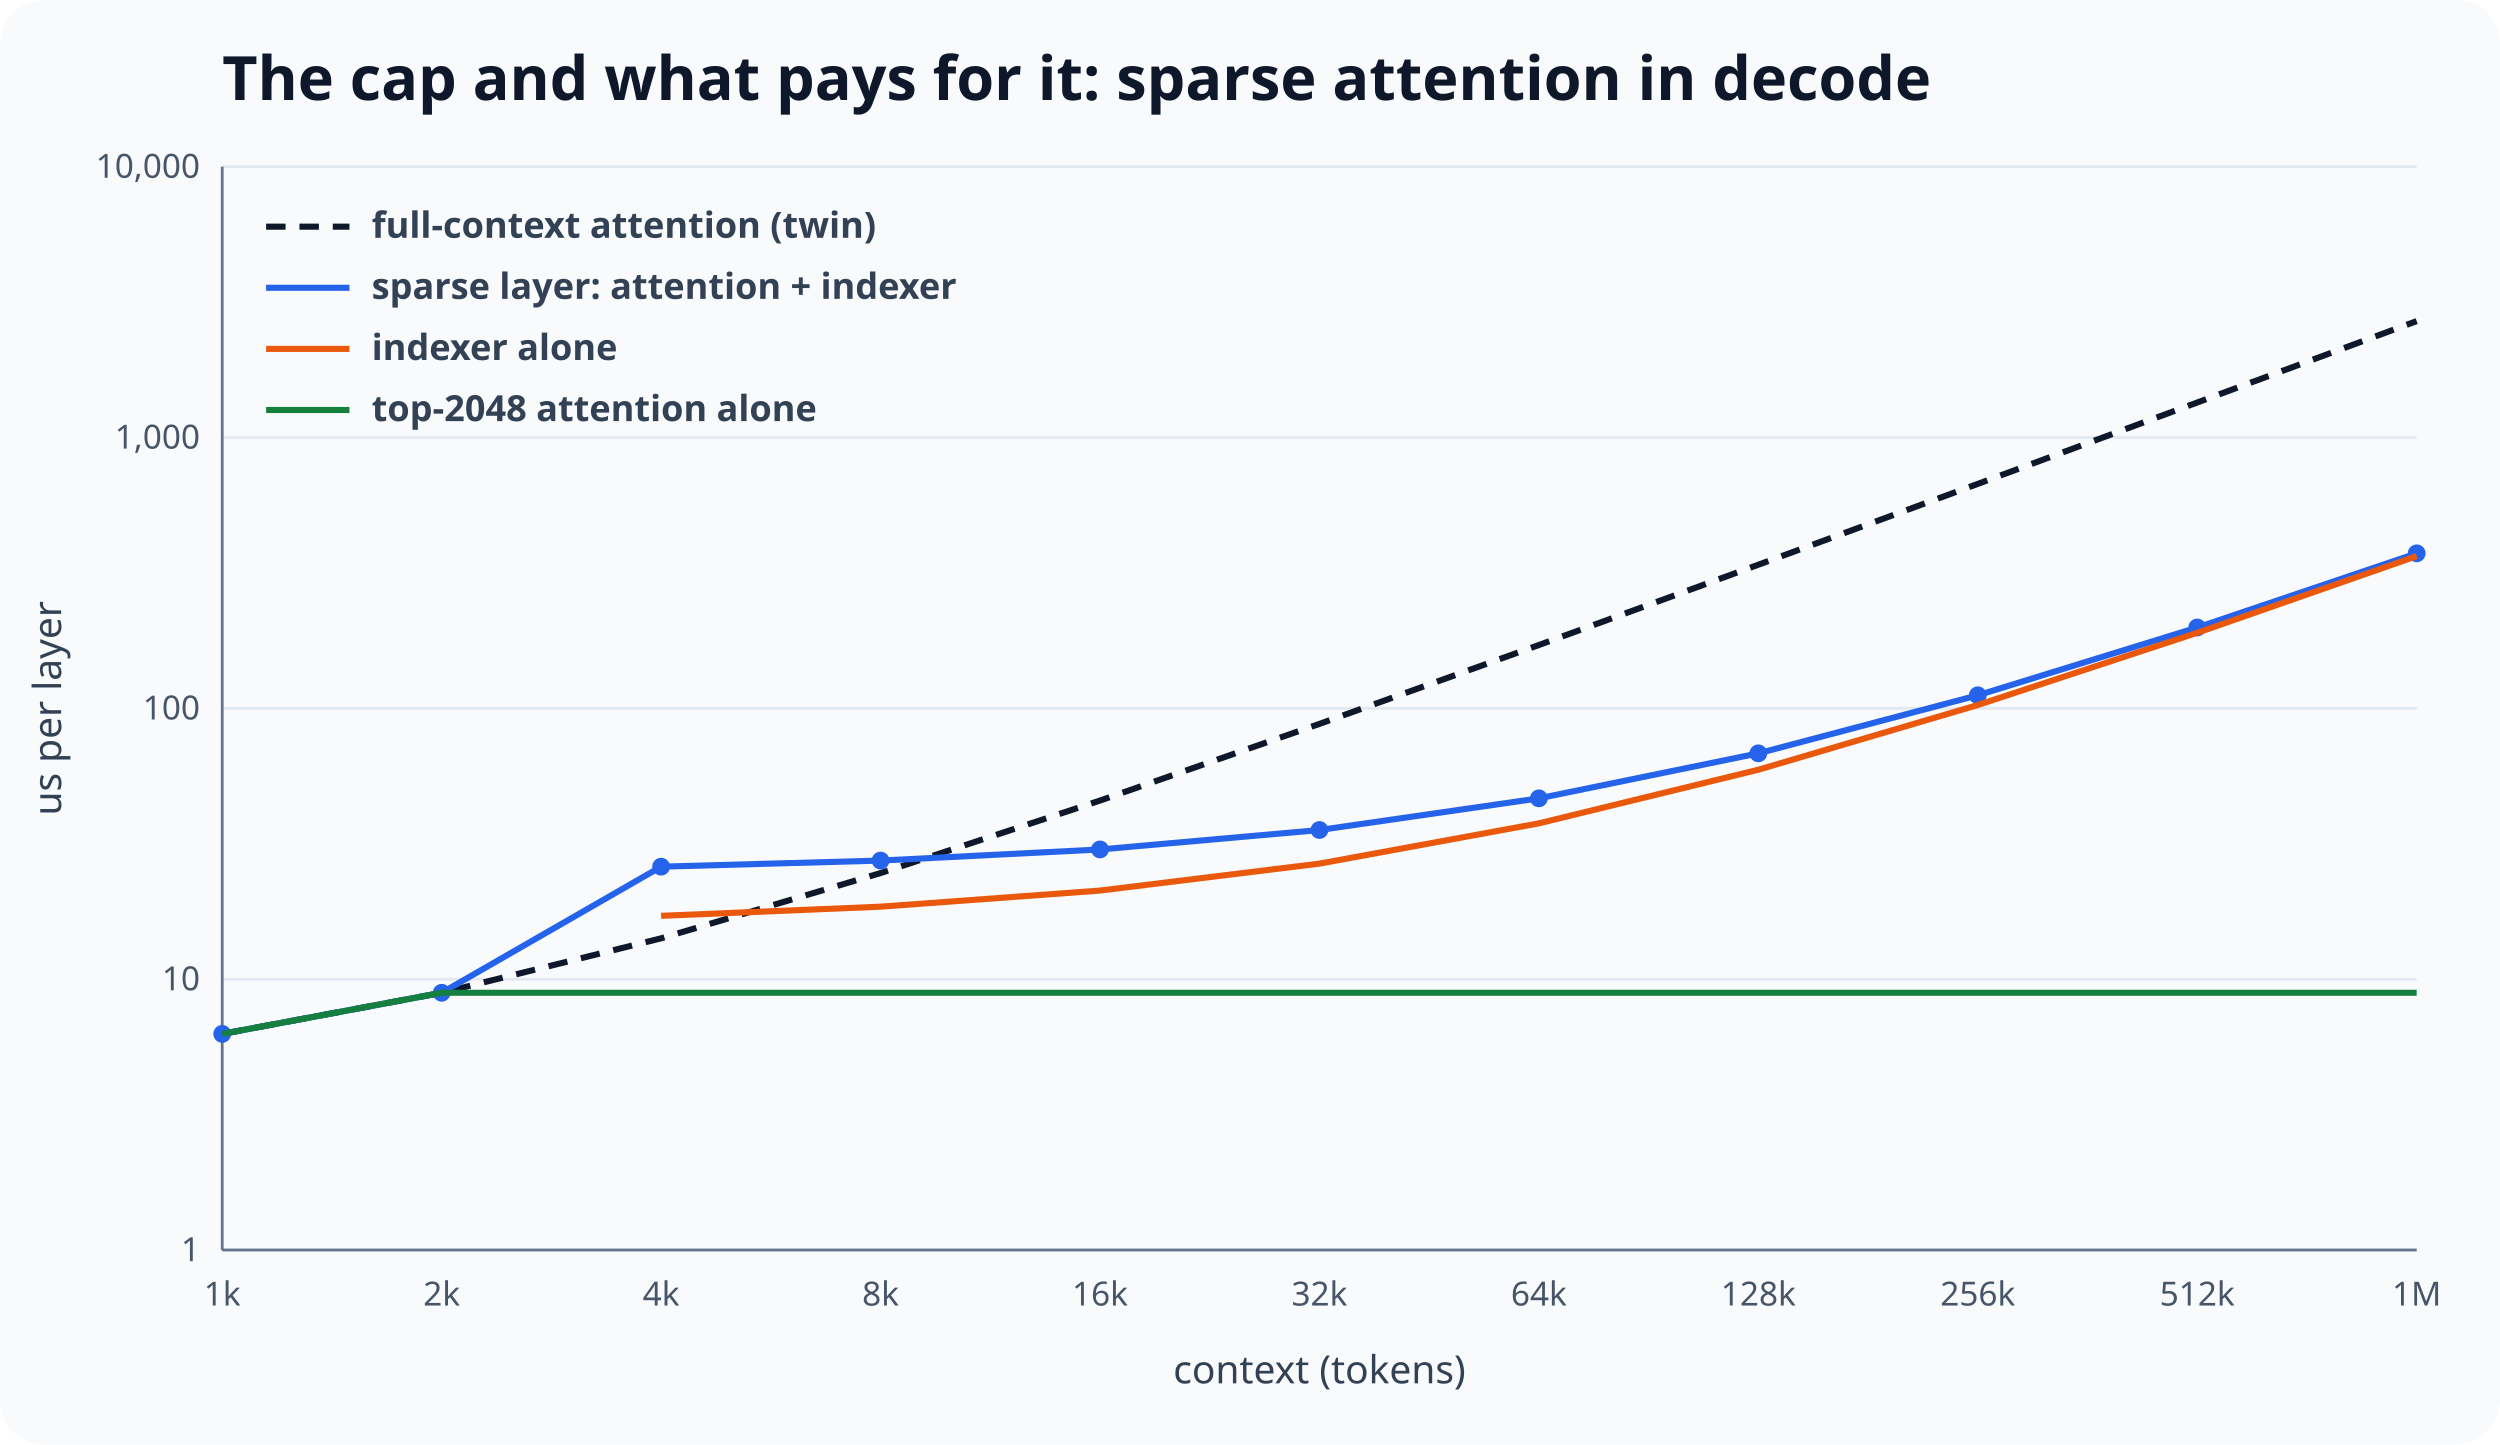
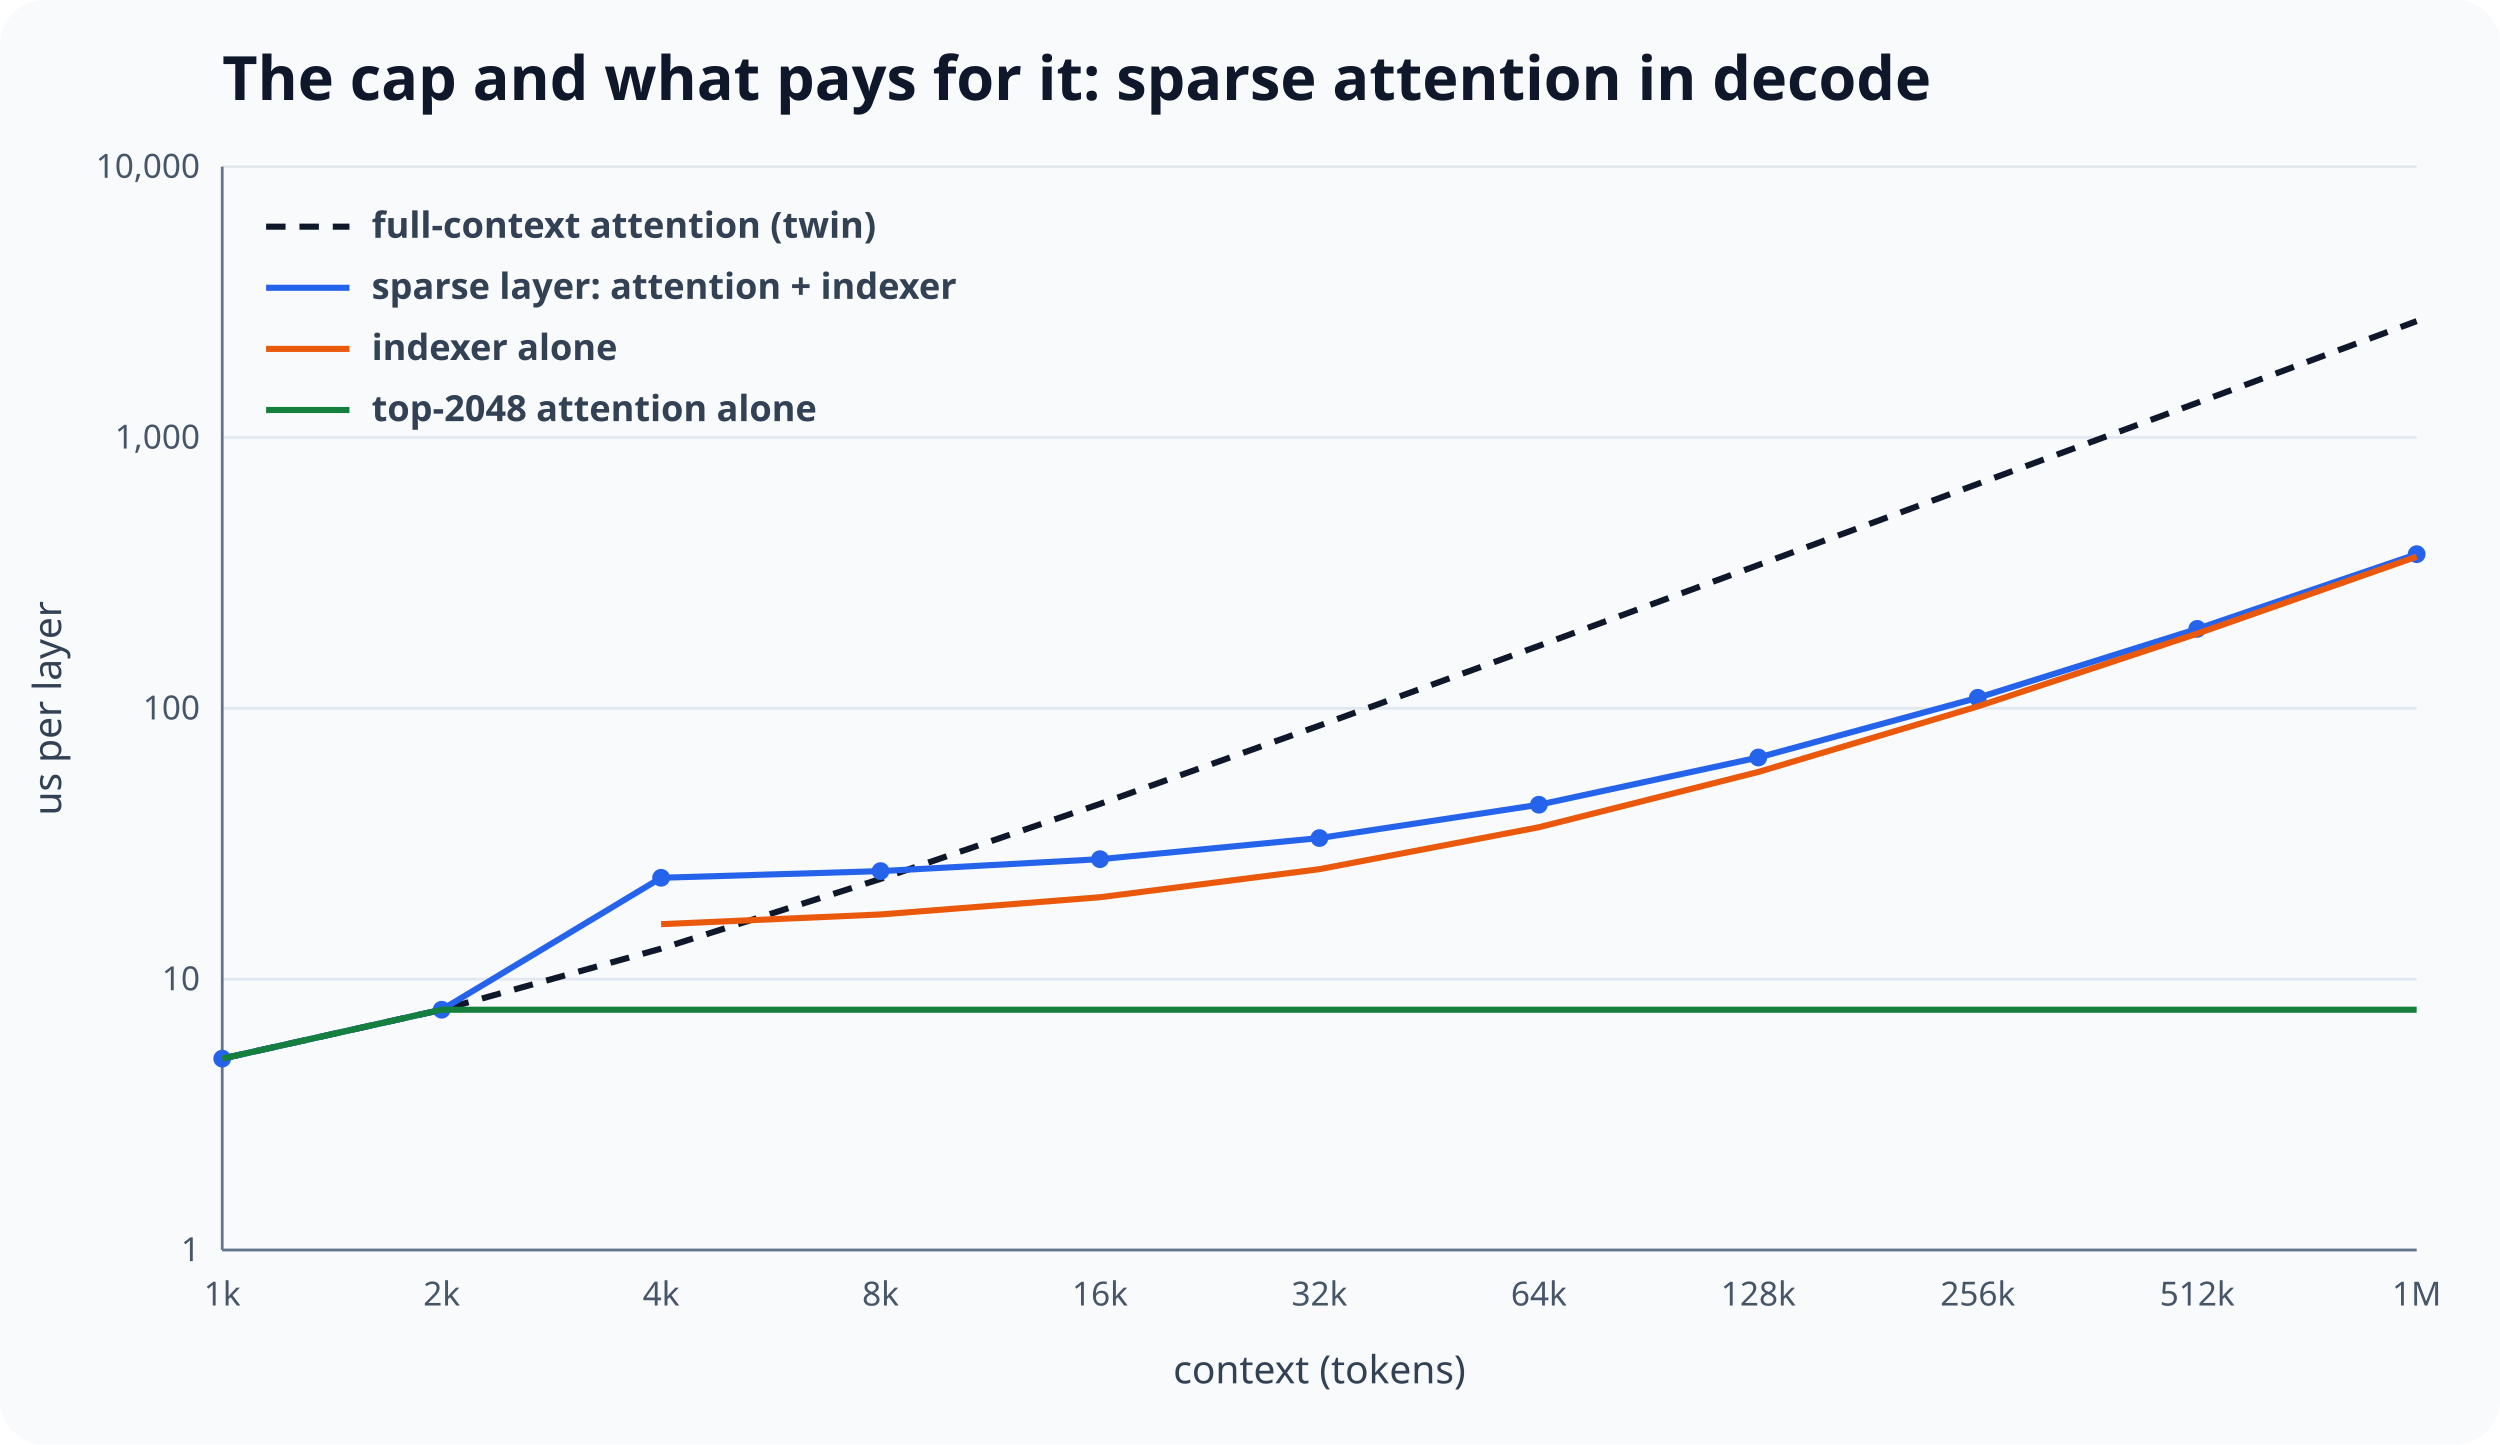
<svg xmlns="http://www.w3.org/2000/svg" viewBox="0 0 900 520" role="img" aria-labelledby="title desc">
  <defs>
    <style>
  .title { font: 700 22px system-ui, sans-serif; fill: #0f172a; }
  .axis { font: 500 14px system-ui, sans-serif; fill: #334155; }
  .tick { font: 500 12px system-ui, sans-serif; fill: #475569; }
  .legend { font: 600 13px system-ui, sans-serif; fill: #334155; }
  .note { font: 500 12px system-ui, sans-serif; fill: #64748b; }
</style>
  </defs>
  <rect width="900" height="520" rx="16" fill="#f8fafc" />
  <text x="80" y="36" class="title">The cap and what pays for it: sparse attention in decode</text>
  <line x1="80" y1="450.0" x2="870" y2="450.0" stroke="#e2e8f0" />
  <text x="72" y="454.0" class="tick" text-anchor="end">1</text>
  <line x1="80" y1="352.5" x2="870" y2="352.5" stroke="#e2e8f0" />
  <text x="72" y="356.5" class="tick" text-anchor="end">10</text>
  <line x1="80" y1="255.0" x2="870" y2="255.0" stroke="#e2e8f0" />
  <text x="72" y="259.0" class="tick" text-anchor="end">100</text>
  <line x1="80" y1="157.5" x2="870" y2="157.5" stroke="#e2e8f0" />
  <text x="72" y="161.5" class="tick" text-anchor="end">1,000</text>
  <line x1="80" y1="60.0" x2="870" y2="60.0" stroke="#e2e8f0" />
  <text x="72" y="64.0" class="tick" text-anchor="end">10,000</text>
  <text x="80.0" y="470" class="tick" text-anchor="middle">1k</text>
  <text x="159.0" y="470" class="tick" text-anchor="middle">2k</text>
  <text x="238.0" y="470" class="tick" text-anchor="middle">4k</text>
  <text x="317.0" y="470" class="tick" text-anchor="middle">8k</text>
  <text x="396.0" y="470" class="tick" text-anchor="middle">16k</text>
  <text x="475.0" y="470" class="tick" text-anchor="middle">32k</text>
  <text x="554.0" y="470" class="tick" text-anchor="middle">64k</text>
  <text x="633.0" y="470" class="tick" text-anchor="middle">128k</text>
  <text x="712.0" y="470" class="tick" text-anchor="middle">256k</text>
  <text x="791.0" y="470" class="tick" text-anchor="middle">512k</text>
  <text x="870.0" y="470" class="tick" text-anchor="middle">1M</text>
  <line x1="80" y1="450" x2="870" y2="450" stroke="#64748b" />
  <line x1="80" y1="60" x2="80" y2="450" stroke="#64748b" />
  <text x="475.0" y="498" class="axis" text-anchor="middle">context (tokens)</text>
  <text x="22" y="255.0" class="axis" text-anchor="middle" transform="rotate(-90 22 255.0)">us per layer</text>
-   <polyline points="80.0,372.2 159.0,357.4 238.0,337.8 317.0,314.3 396.0,288.2 475.0,260.6 554.0,232.2 633.0,203.3 712.0,174.2 791.0,144.9 870.0,115.6" fill="none" stroke="#0f172a" stroke-width="2.2" stroke-dasharray="7 5" />
+   <polyline points="80.0,381.1 159.0,363.5 238.0,341.5 317.0,316.4 396.0,289.4 475.0,261.2 554.0,232.5 633.0,203.4 712.0,174.2 791.0,145.0 870.0,115.6" fill="none" stroke="#0f172a" stroke-width="2.2" stroke-dasharray="7 5" />
  <line x1="95.8" y1="81.6" x2="125.8" y2="81.6" stroke="#0f172a" stroke-width="2.2" stroke-dasharray="7 5" />
  <text x="133.8" y="85.6" class="legend">full-context attention (twin)</text>
-   <polyline points="80.0,372.2 159.0,357.4 238.0,312.0 317.0,309.8 396.0,305.8 475.0,298.8 554.0,287.4 633.0,271.2 712.0,250.3 791.0,225.9 870.0,199.2" fill="none" stroke="#2563eb" stroke-width="2.2" />
-   <circle cx="80.0" cy="372.2" r="3.2" fill="#2563eb" />
-   <circle cx="159.0" cy="357.4" r="3.2" fill="#2563eb" />
-   <circle cx="238.0" cy="312.0" r="3.2" fill="#2563eb" />
-   <circle cx="317.0" cy="309.8" r="3.2" fill="#2563eb" />
-   <circle cx="396.0" cy="305.8" r="3.2" fill="#2563eb" />
-   <circle cx="475.0" cy="298.8" r="3.2" fill="#2563eb" />
-   <circle cx="554.0" cy="287.4" r="3.2" fill="#2563eb" />
-   <circle cx="633.0" cy="271.2" r="3.2" fill="#2563eb" />
-   <circle cx="712.0" cy="250.3" r="3.2" fill="#2563eb" />
-   <circle cx="791.0" cy="225.9" r="3.2" fill="#2563eb" />
-   <circle cx="870.0" cy="199.2" r="3.2" fill="#2563eb" />
+   <polyline points="80.0,381.1 159.0,363.5 238.0,316.0 317.0,313.6 396.0,309.3 475.0,301.7 554.0,289.7 633.0,272.7 712.0,251.2 791.0,226.4 870.0,199.5" fill="none" stroke="#2563eb" stroke-width="2.2" />
+   <circle cx="80.0" cy="381.1" r="3.2" fill="#2563eb" />
+   <circle cx="159.0" cy="363.5" r="3.2" fill="#2563eb" />
+   <circle cx="238.0" cy="316.0" r="3.2" fill="#2563eb" />
+   <circle cx="317.0" cy="313.6" r="3.2" fill="#2563eb" />
+   <circle cx="396.0" cy="309.3" r="3.2" fill="#2563eb" />
+   <circle cx="475.0" cy="301.7" r="3.2" fill="#2563eb" />
+   <circle cx="554.0" cy="289.7" r="3.2" fill="#2563eb" />
+   <circle cx="633.0" cy="272.7" r="3.2" fill="#2563eb" />
+   <circle cx="712.0" cy="251.2" r="3.2" fill="#2563eb" />
+   <circle cx="791.0" cy="226.4" r="3.2" fill="#2563eb" />
+   <circle cx="870.0" cy="199.5" r="3.2" fill="#2563eb" />
  <line x1="95.8" y1="103.6" x2="125.8" y2="103.6" stroke="#2563eb" stroke-width="2.2" />
  <text x="133.8" y="107.6" class="legend">sparse layer: attention + indexer</text>
-   <polyline points="238.0,329.7 317.0,326.4 396.0,320.6 475.0,310.9 554.0,296.4 633.0,277.1 712.0,253.8 791.0,227.8 870.0,200.2" fill="none" stroke="#ea580c" stroke-width="2.2" />
+   <polyline points="238.0,332.7 317.0,329.2 396.0,323.0 475.0,312.9 554.0,297.8 633.0,277.9 712.0,254.3 791.0,228.1 870.0,200.4" fill="none" stroke="#ea580c" stroke-width="2.2" />
  <line x1="95.8" y1="125.6" x2="125.8" y2="125.6" stroke="#ea580c" stroke-width="2.2" />
  <text x="133.8" y="129.6" class="legend">indexer alone</text>
-   <polyline points="80.0,372.2 159.0,357.4 238.0,357.4 317.0,357.4 396.0,357.4 475.0,357.4 554.0,357.4 633.0,357.4 712.0,357.4 791.0,357.4 870.0,357.4" fill="none" stroke="#15803d" stroke-width="2.2" />
+   <polyline points="80.0,381.1 159.0,363.5 238.0,363.5 317.0,363.5 396.0,363.5 475.0,363.5 554.0,363.5 633.0,363.5 712.0,363.5 791.0,363.5 870.0,363.5" fill="none" stroke="#15803d" stroke-width="2.2" />
  <line x1="95.8" y1="147.6" x2="125.8" y2="147.6" stroke="#15803d" stroke-width="2.2" />
  <text x="133.8" y="151.6" class="legend">top-2048 attention alone</text>
</svg>
